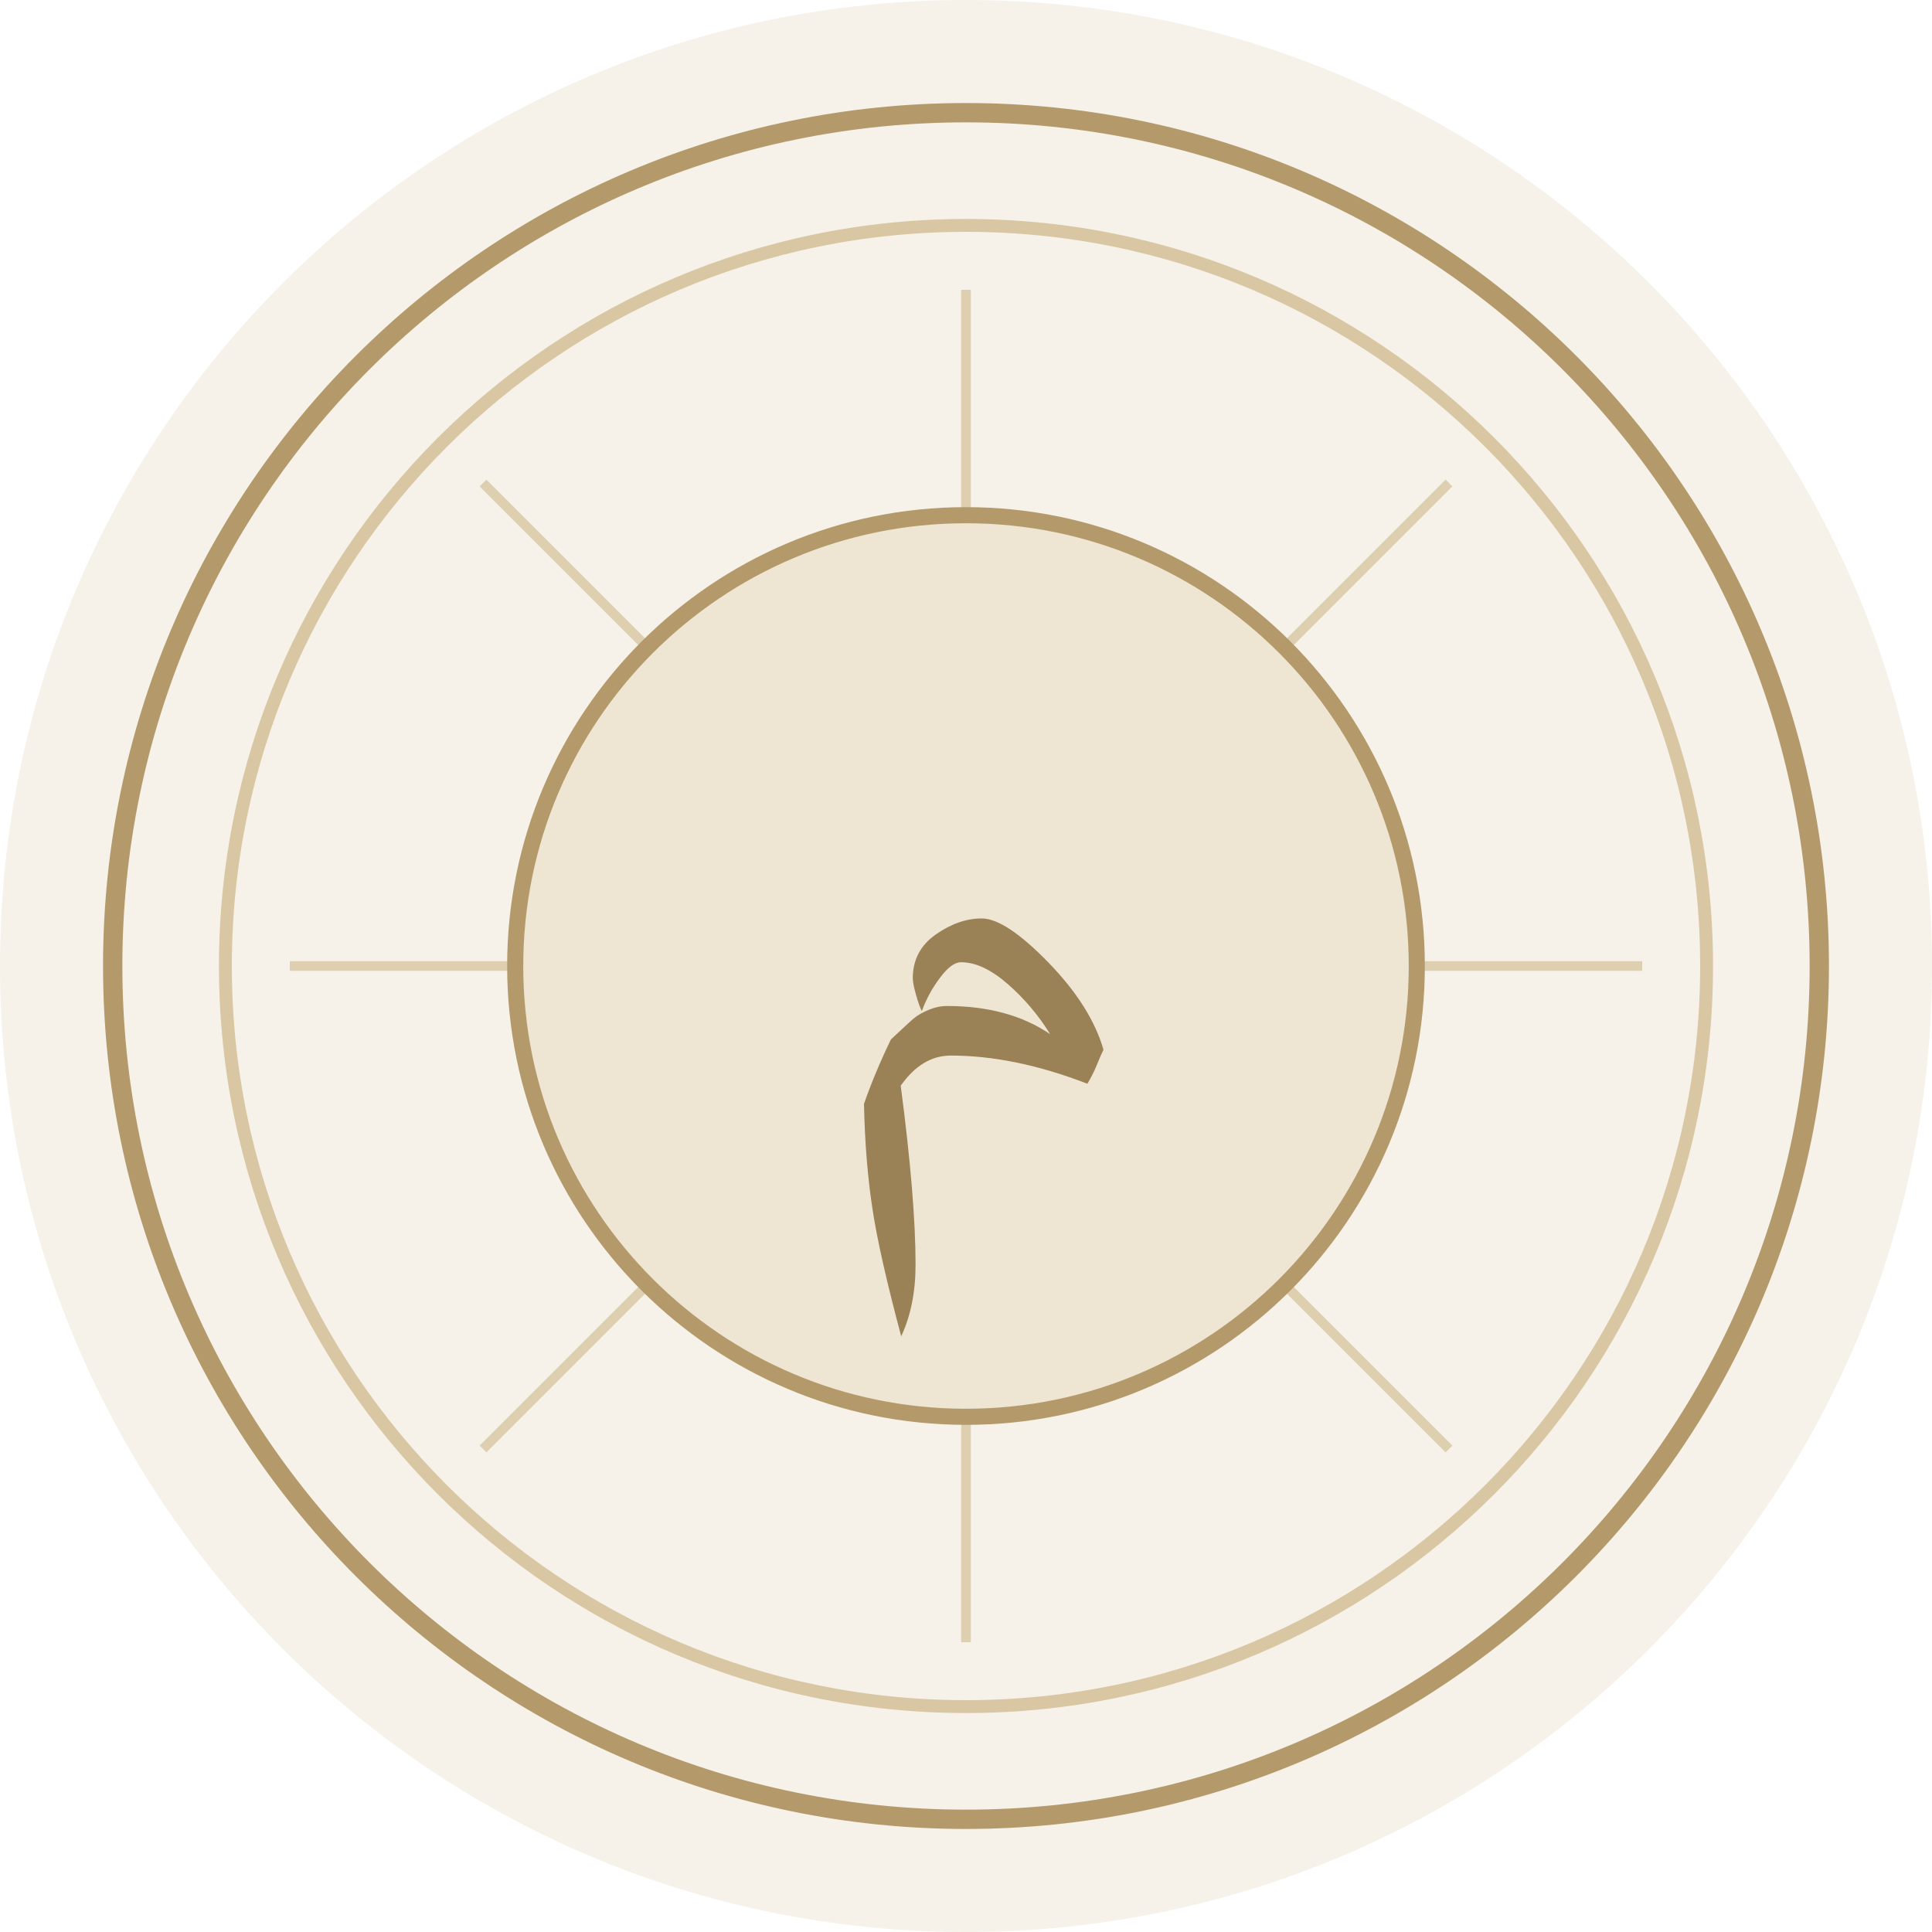
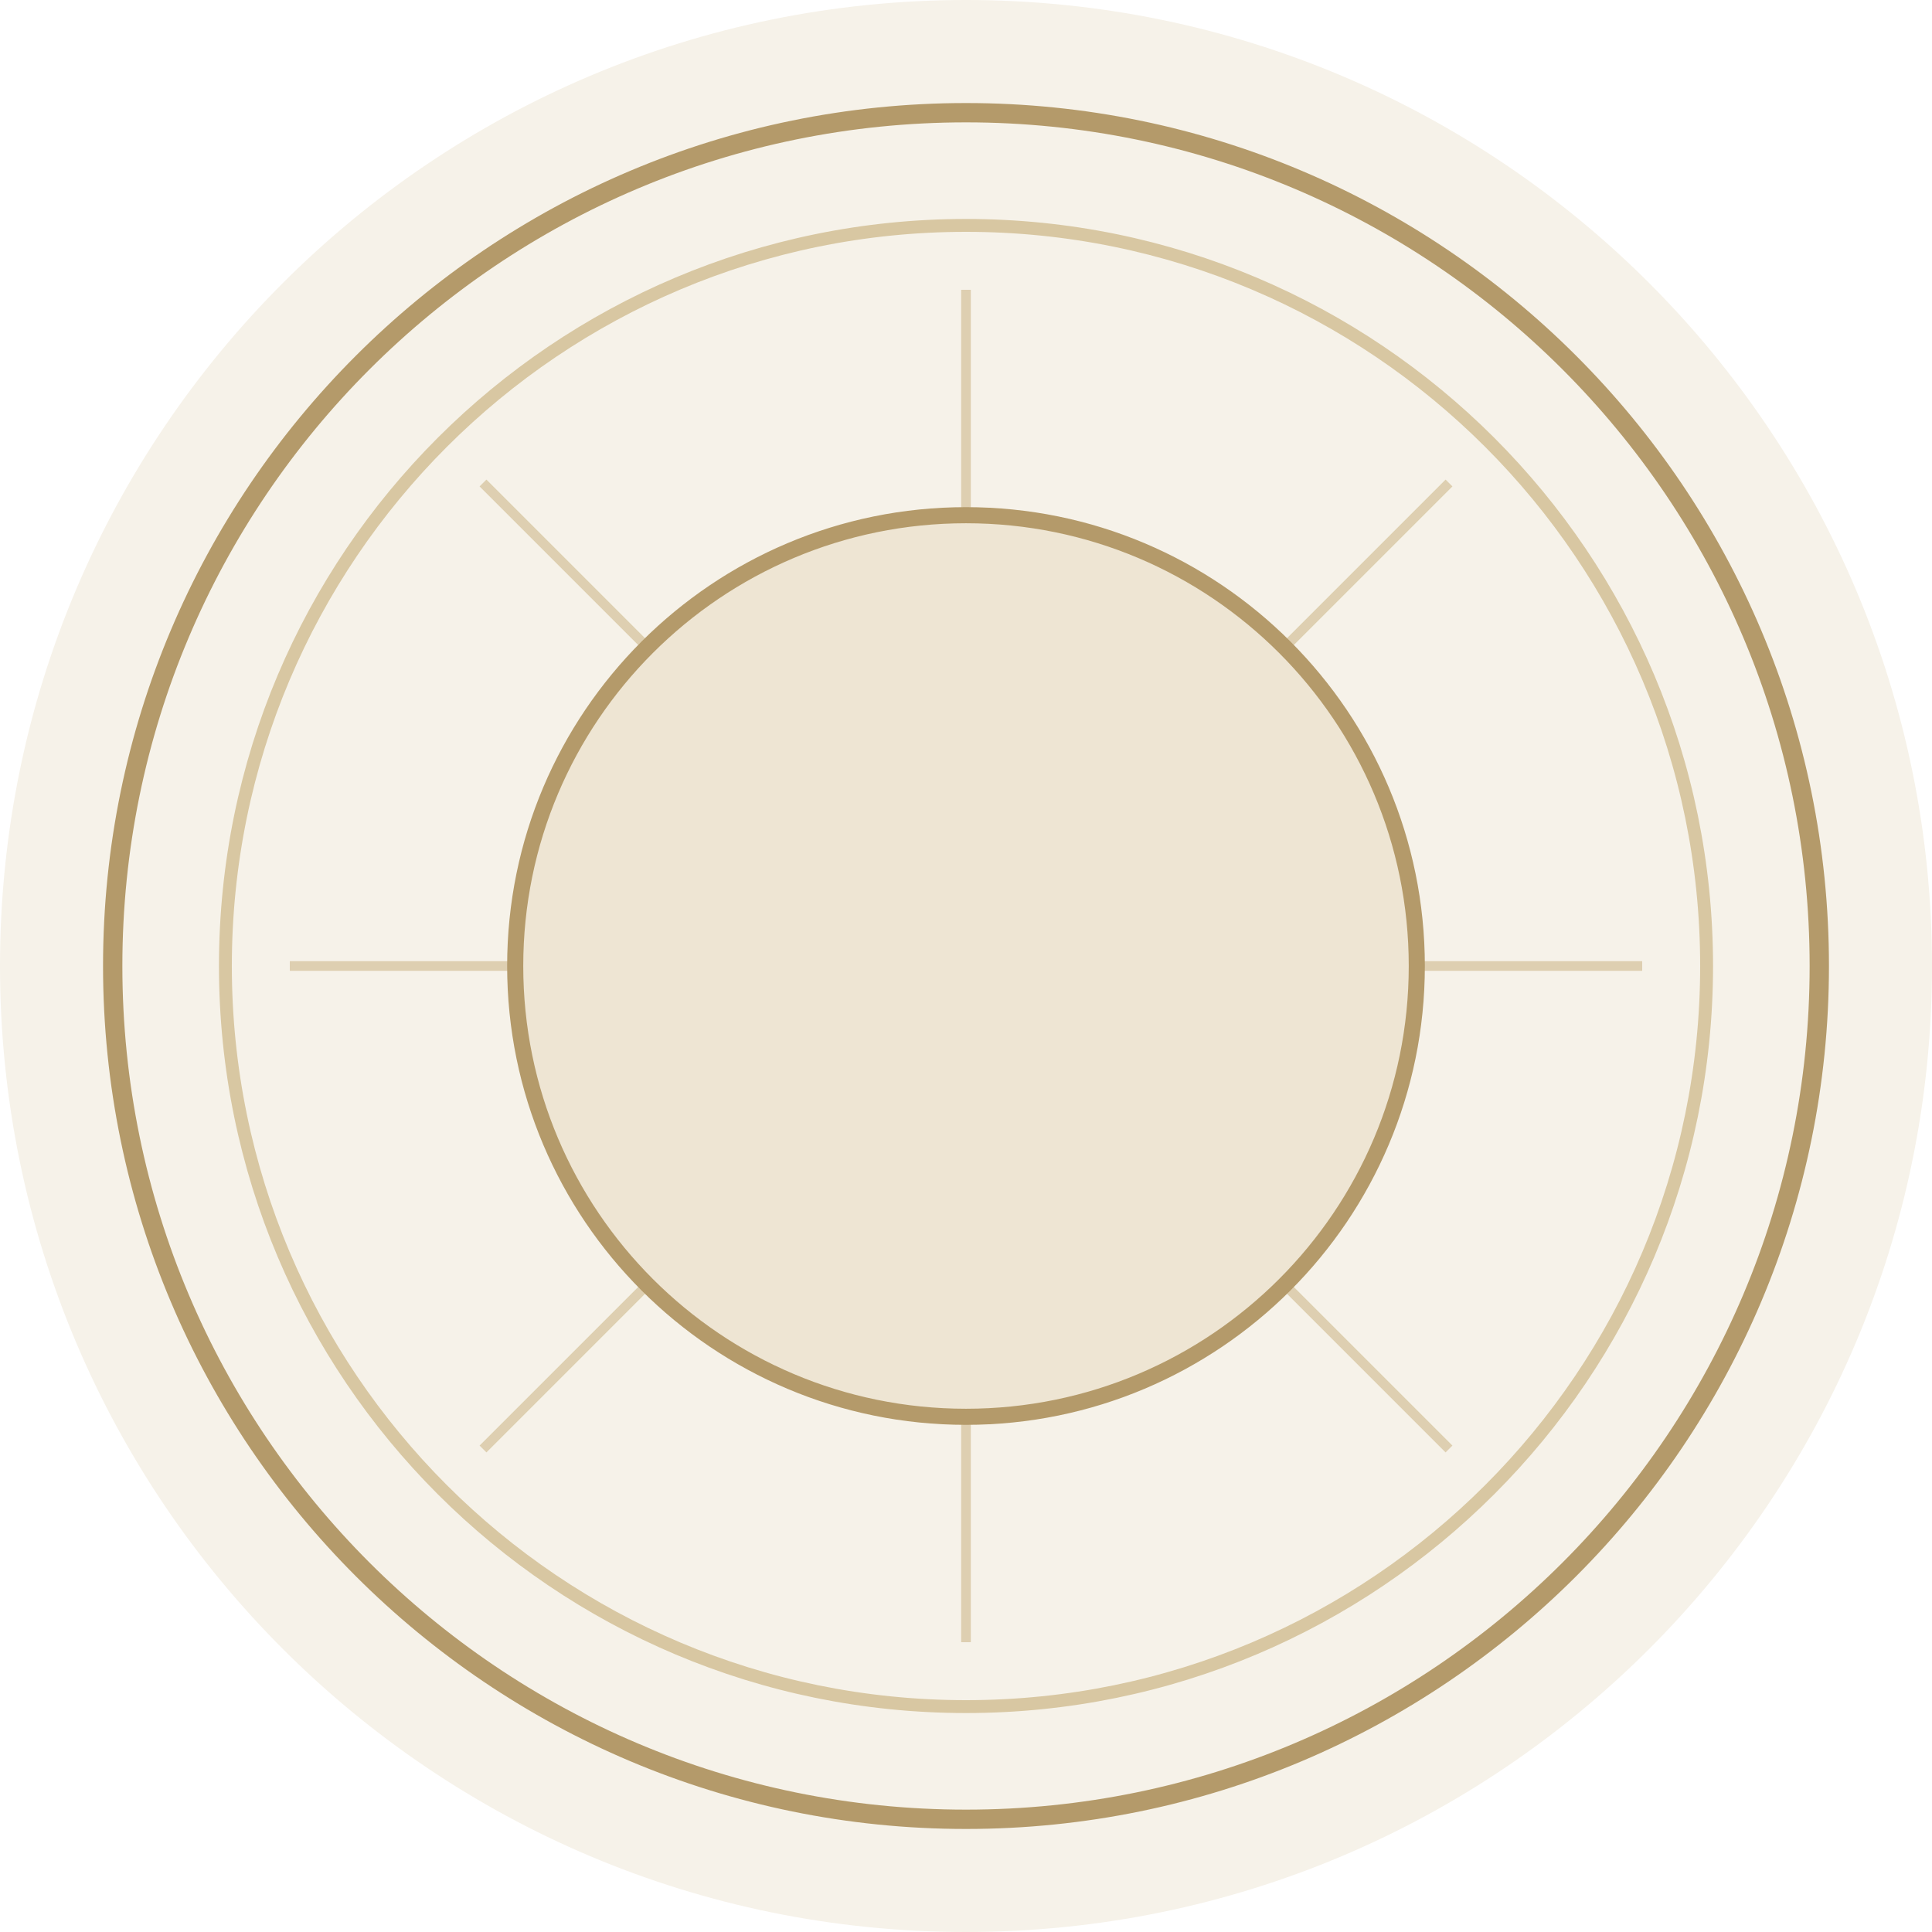
<svg xmlns="http://www.w3.org/2000/svg" viewBox="0 0 120 120">
  <rect width="120" height="120" rx="60" fill="#f6f2e9" />
  <circle cx="60" cy="60" r="53" fill="none" stroke="#b49a6a" stroke-width="1.2" />
  <circle cx="60" cy="60" r="46" fill="none" stroke="#d8c7a2" stroke-width=".8" />
  <path d="M60 18v84M18 60h84M30 30l60 60M90 30L30 90" stroke="#d8c7a2" stroke-width=".6" opacity=".8" />
  <circle cx="60" cy="60" r="28" fill="#eee5d3" stroke="#b49a6a" stroke-width="1" />
-   <text x="60" y="71" text-anchor="middle" font-family="Georgia,serif" font-size="40" fill="#9a8156">م</text>
</svg>
